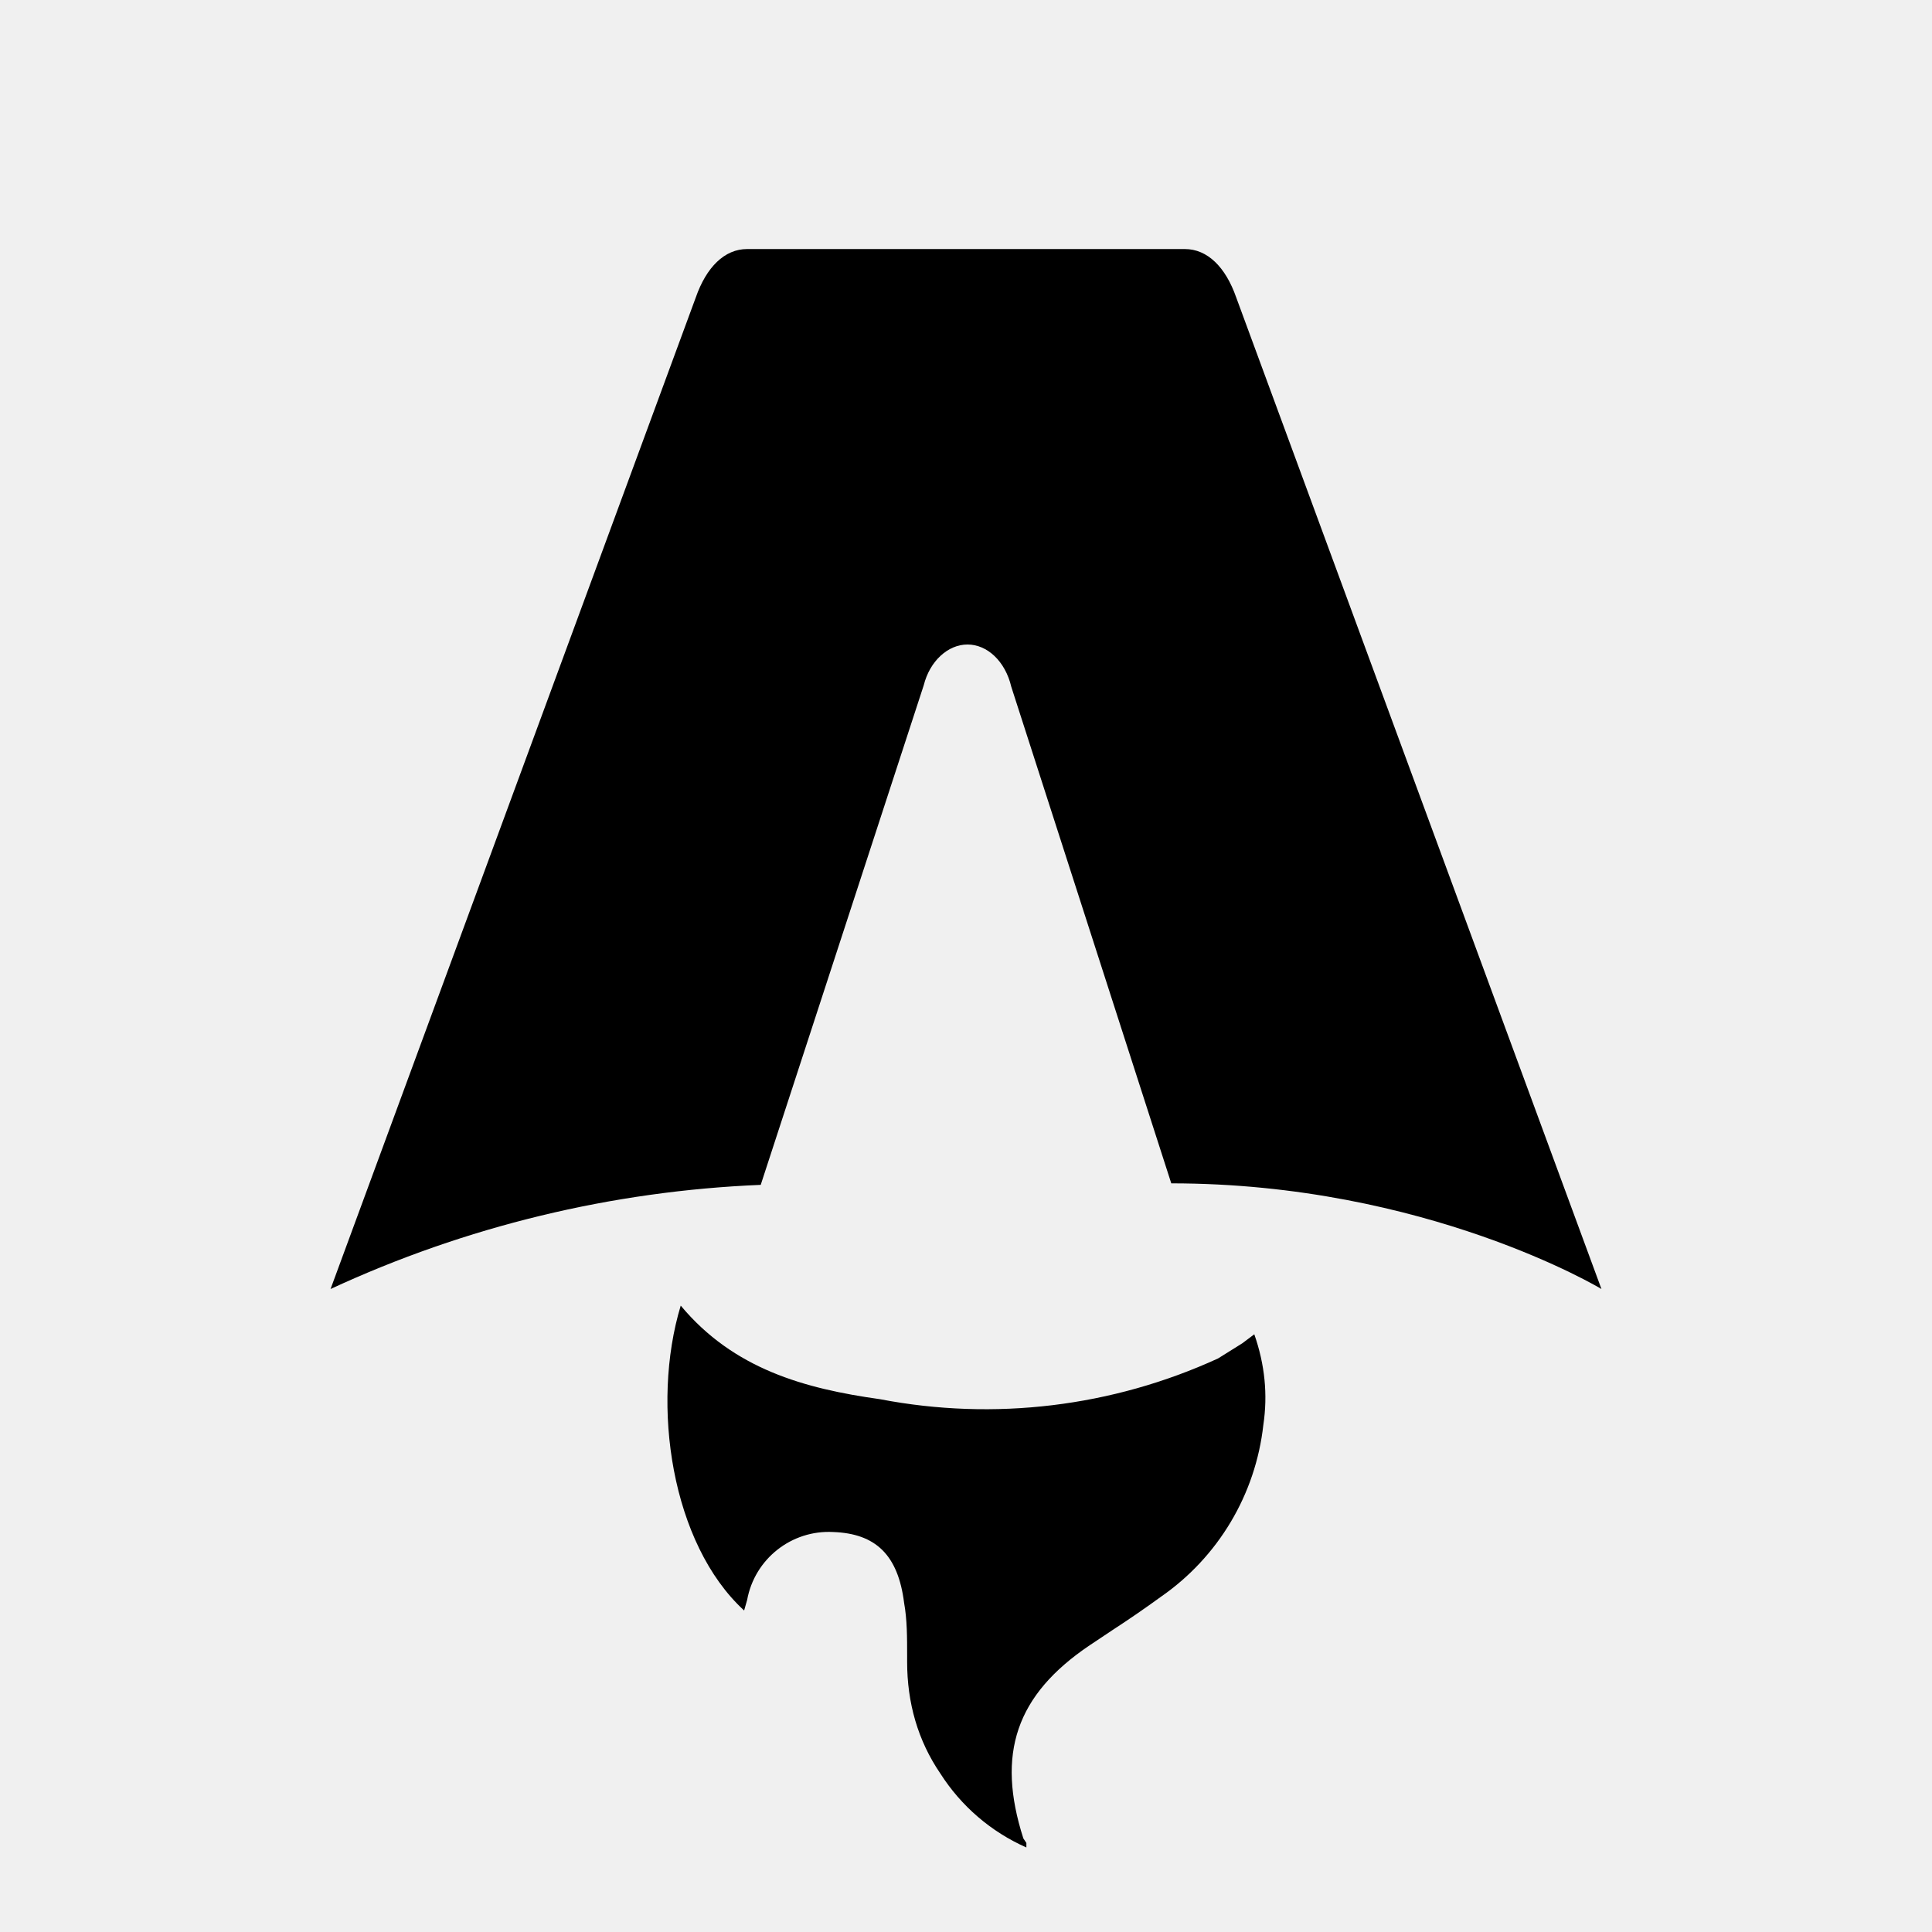
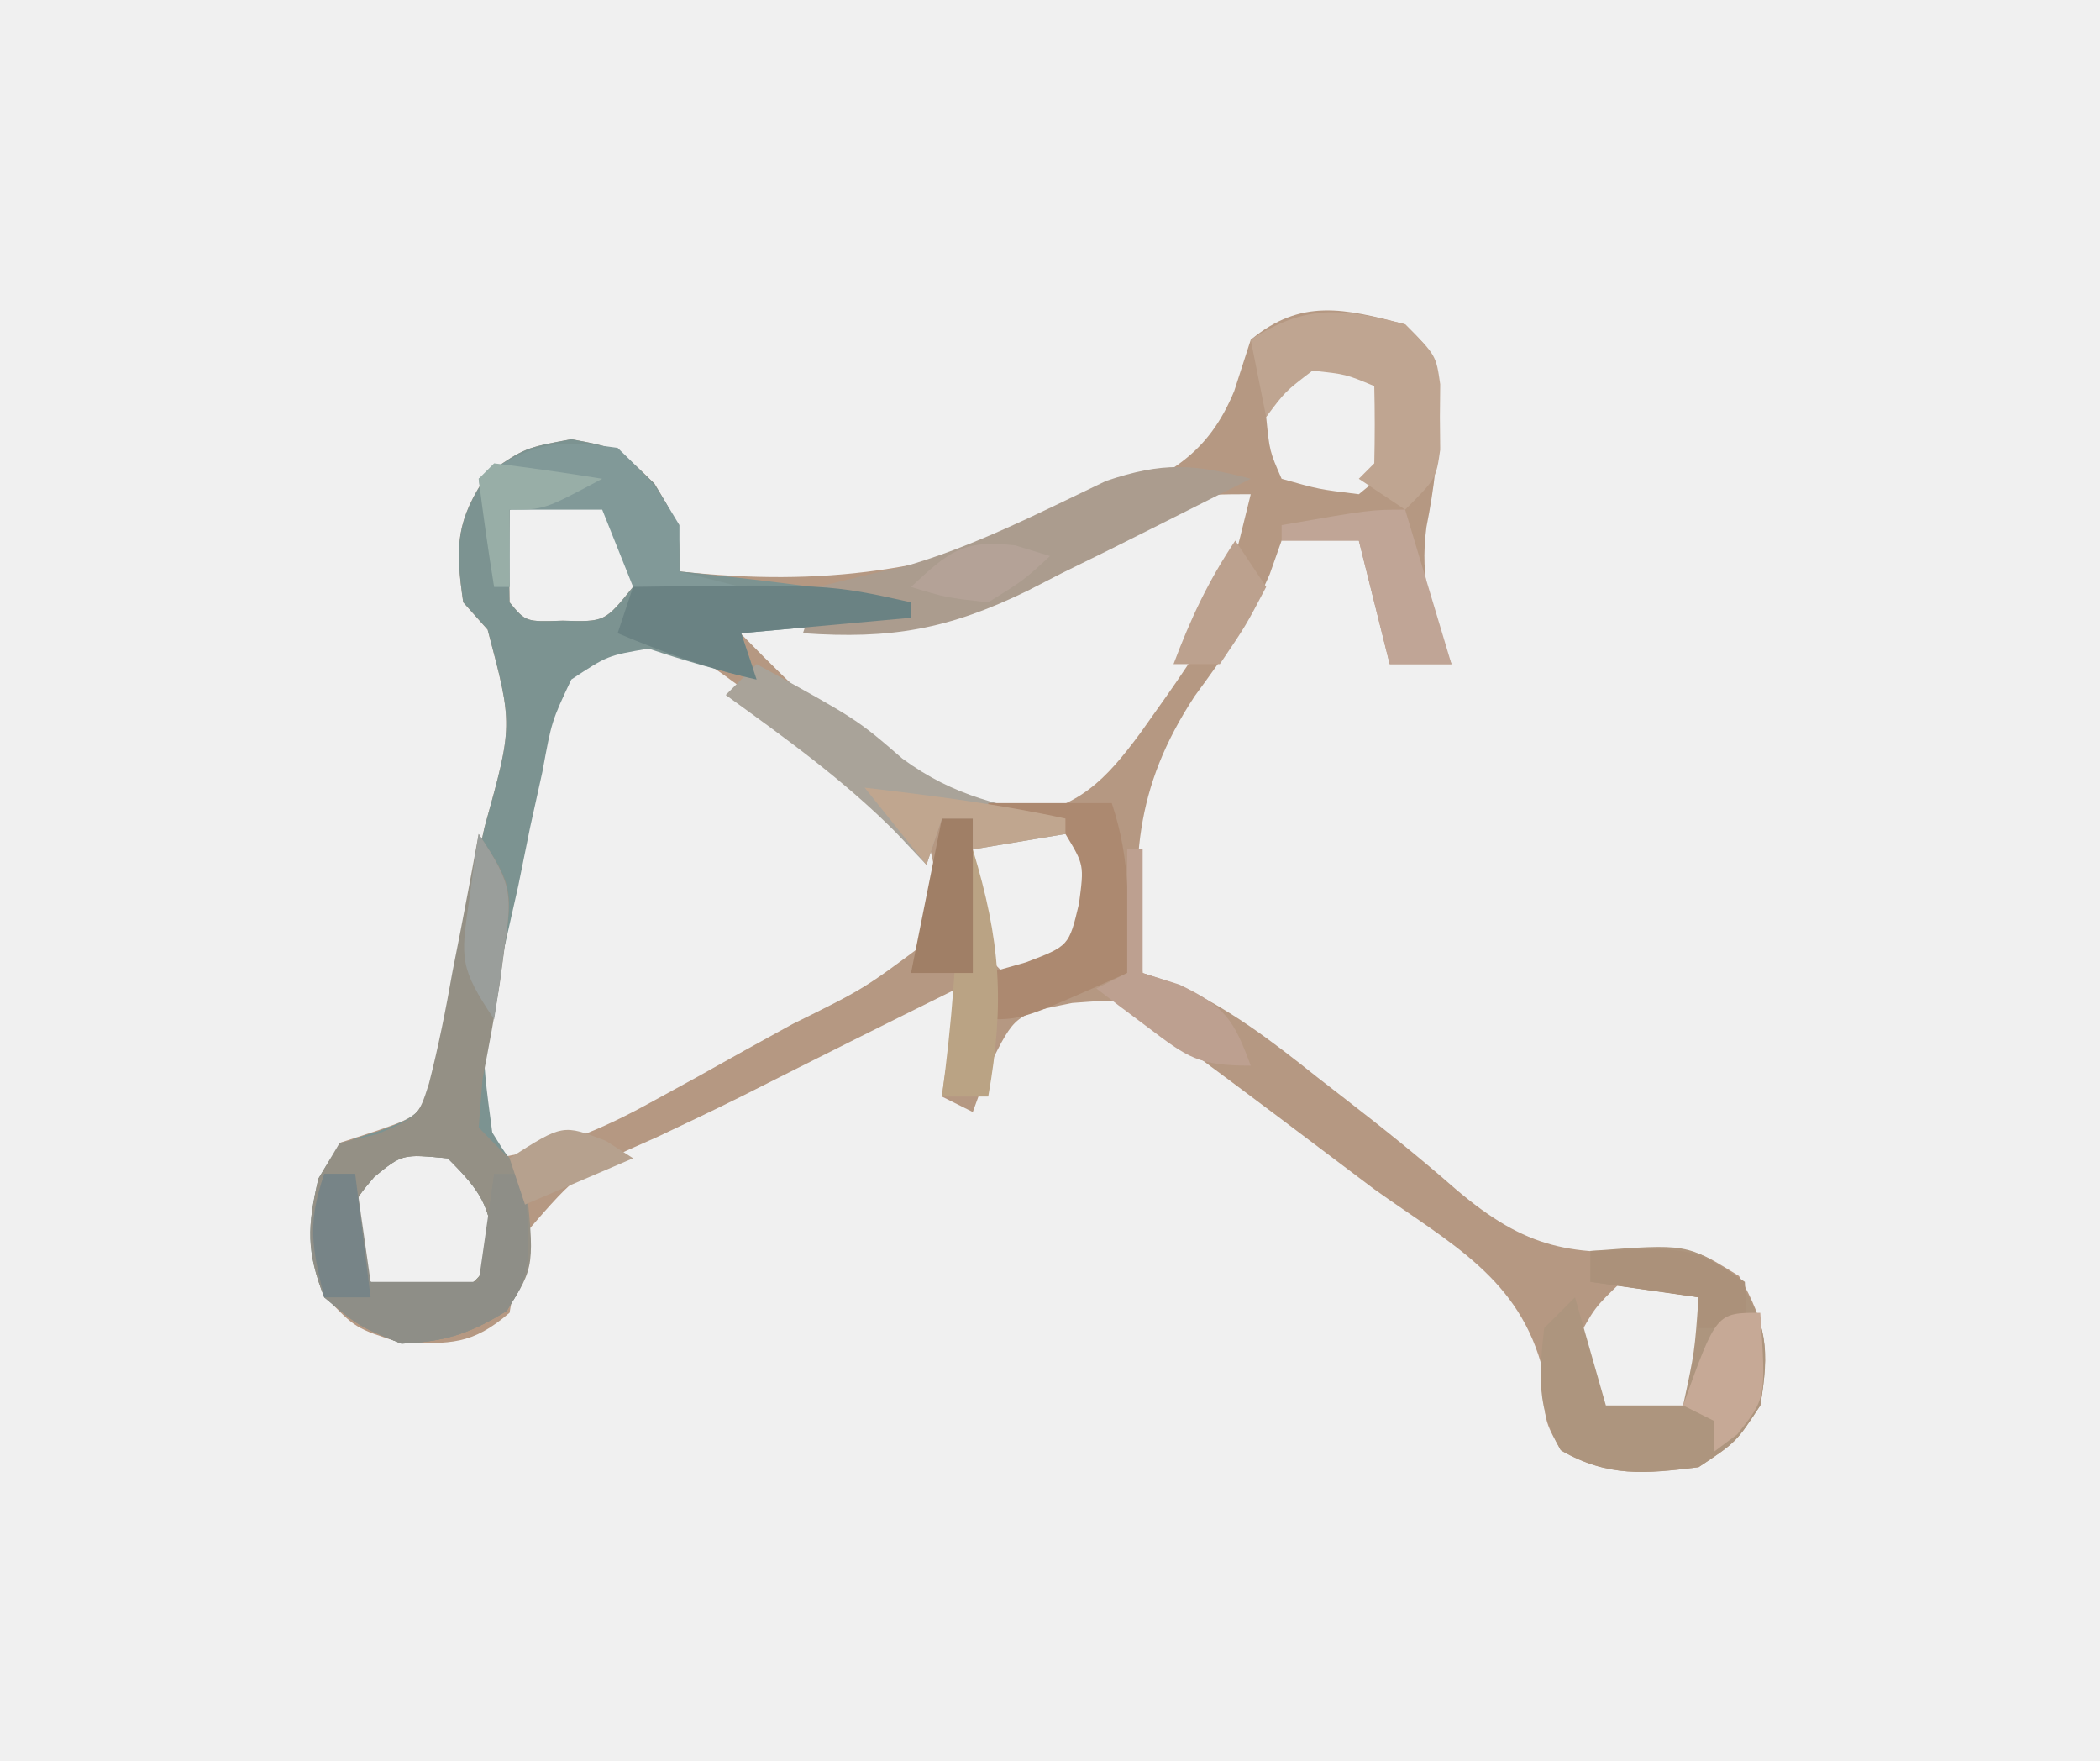
- <svg xmlns="http://www.w3.org/2000/svg" fill="none" viewBox="0 0 128 128">
-   <path d="M50.4 78.5a75.1 75.1 0 0 0-28.5 6.9l24.2-65.7c.7-2 1.9-3.2 3.4-3.2h29c1.5 0 2.7 1.2 3.4 3.2l24.2 65.7s-11.6-7-28.5-7L67 45.5c-.4-1.7-1.6-2.8-2.9-2.8-1.3 0-2.5 1.1-2.9 2.7L50.4 78.5Zm-1.1 28.2Zm-4.2-20.2c-2 6.6-.6 15.8 4.2 20.2a17.5 17.5 0 0 1 .2-.7 5.5 5.5 0 0 1 5.7-4.5c2.8.1 4.3 1.5 4.7 4.7.2 1.1.2 2.3.2 3.5v.4c0 2.7.7 5.2 2.2 7.4a13 13 0 0 0 5.7 4.9v-.3l-.2-.3c-1.8-5.6-.5-9.5 4.4-12.8l1.5-1a73 73 0 0 0 3.2-2.2 16 16 0 0 0 6.8-11.4c.3-2 .1-4-.6-6l-.8.6-1.6 1a37 37 0 0 1-22.4 2.7c-5-.7-9.7-2-13.2-6.2Z" />
-   <style>
-         path { fill: #000; }
-         @media (prefers-color-scheme: dark) {
-             path { fill: #FFF; }
-         }
-     </style>
+ <svg xmlns="http://www.w3.org/2000/svg" version="1.1" width="136" height="114">
+   <path d="M0 0 C2 2 2 2 2.19 5.75 C2.14 8.35 1.89 10.55 1.38 13.12 C0.92 16.6 1.7 18.79 3 22 C1.68 22 0.36 22 -1 22 C-1.99 18.04 -1.99 18.04 -3 14 C-4.65 14 -6.3 14 -8 14 C-8.38 15.08 -8.38 15.08 -8.77 16.18 C-10.07 19.17 -11.7 21.44 -13.62 24.06 C-17.58 30.07 -17.77 34.99 -17 42 C-16.31 42.23 -15.61 42.46 -14.89 42.7 C-11.42 44.26 -8.64 46.4 -5.69 48.75 C-5.11 49.2 -4.54 49.64 -3.95 50.1 C-1.48 52.01 0.93 53.94 3.27 55.99 C7.9 59.93 10.77 60.34 16.79 59.97 C19 60 19 60 21.62 61.62 C23.42 64.73 23.59 66.47 23 70 C21.44 72.38 21.44 72.38 19 74 C15.57 74.42 13.18 74.67 10.12 72.94 C9 71 9 71 8.94 67.81 C7.45 61.76 2.91 59.51 -2 56 C-4.13 54.4 -6.25 52.79 -8.38 51.19 C-10.25 49.79 -12.12 48.39 -14 47 C-14.7 46.42 -15.41 45.84 -16.13 45.24 C-18.12 43.68 -18.12 43.68 -21.56 43.94 C-25.26 44.67 -25.26 44.67 -26.94 48.06 C-27.46 49.52 -27.46 49.52 -28 51 C-28.99 50.5 -28.99 50.5 -30 50 C-29.67 47.69 -29.34 45.38 -29 43 C-33.65 45.3 -38.29 47.62 -42.92 49.96 C-44.75 50.87 -46.59 51.75 -48.44 52.62 C-53.49 54.85 -53.49 54.85 -56.97 58.86 C-57.39 60.55 -57.7 62.28 -58 64 C-60.46 66.11 -61.81 66 -65.06 65.94 C-68 65 -68 65 -70 62.88 C-71.39 58.88 -70.73 56.81 -69 53 C-68.18 52.73 -67.37 52.47 -66.53 52.19 C-63.72 51.21 -63.72 51.21 -62.83 48.17 C-62.59 47 -62.35 45.82 -62.09 44.6 C-61.83 43.32 -61.56 42.03 -61.28 40.71 C-61.15 40.04 -61.03 39.37 -60.89 38.68 C-60.5 36.63 -60.07 34.6 -59.62 32.56 C-57.78 25.95 -57.78 25.95 -59.42 19.77 C-59.94 19.19 -60.46 18.6 -61 18 C-61.53 14.35 -61.48 12.69 -59.38 9.62 C-57 8 -57 8 -54 7.44 C-51 8 -51 8 -48.62 10.31 C-47 13 -47 13 -47 16 C-37.69 17 -30.41 15.99 -21.75 12.44 C-20.93 12.12 -20.11 11.79 -19.26 11.46 C-15.27 9.71 -12.78 8.45 -11.07 4.32 C-10.54 2.67 -10.54 2.67 -10 1 C-6.74 -1.7 -3.94 -1.03 0 0 Z M-6 2 C-7.85 3.69 -7.85 3.69 -9 6 C-8.78 8.21 -8.78 8.21 -8 10 C-5.6 10.68 -5.6 10.68 -3 11 C-0.75 9.17 -0.75 9.17 -0.75 6.5 C-0.75 3.83 -0.75 3.83 -3 2 C-3.99 2 -4.98 2 -6 2 Z M-58 12 C-58.04 14 -58.04 16 -58 18 C-56.95 19.27 -56.95 19.27 -54.56 19.19 C-51.83 19.27 -51.83 19.27 -50 17 C-50.32 14.4 -50.32 14.4 -51 12 C-54.58 11 -54.58 11 -58 12 Z M-17.65 12.75 C-26.82 17.57 -33.44 20.32 -44 19 C-42.37 20.73 -40.72 22.37 -39 24 C-38.35 24.64 -37.69 25.27 -37.02 25.93 C-33.33 29.19 -30.09 31.63 -25.06 31.94 C-21.11 31.27 -19.44 29.56 -17.14 26.45 C-12.02 19.26 -12.02 19.26 -10 11 C-13.76 11 -14.61 11.08 -17.65 12.75 Z M-55 23 C-56.39 25.77 -56.39 25.77 -56.97 29.06 C-57.23 30.25 -57.49 31.44 -57.76 32.67 C-58.13 34.53 -58.13 34.53 -58.5 36.44 C-58.78 37.68 -59.05 38.92 -59.34 40.2 C-60.96 46.34 -60.96 46.34 -60.06 52.39 C-59.71 52.92 -59.36 53.45 -59 54 C-55.1 53.4 -52.18 52.22 -48.73 50.31 C-47.76 49.78 -46.79 49.25 -45.79 48.7 C-44.79 48.14 -43.78 47.58 -42.75 47 C-41.73 46.44 -40.71 45.88 -39.66 45.3 C-35.06 43.03 -35.06 43.03 -31 40 C-30.08 36.8 -30.08 36.8 -31 33 C-34 29.87 -37.45 27.47 -41 25 C-41.72 24.47 -42.44 23.93 -43.19 23.38 C-48.44 19.51 -49.3 19.5 -55 23 Z M-28 34 C-28.25 36.96 -28.25 36.96 -28 40 C-27.34 40.66 -26.68 41.32 -26 42 C-23.07 41.63 -22.14 41.14 -20 39 C-20.32 35.9 -20.32 35.9 -21 33 C-24.81 32.56 -24.81 32.56 -28 34 Z M-66.75 55.19 C-68.3 57.01 -68.3 57.01 -67.69 59.69 C-67.46 60.45 -67.23 61.21 -67 62 C-64.65 62.77 -64.65 62.77 -62 63 C-60.02 61.94 -60.02 61.94 -59 60 C-59.27 57.03 -59.85 56.15 -62 54 C-64.94 53.72 -64.94 53.72 -66.75 55.19 Z M14 62 C12.26 63.67 12.26 63.67 11 66 C11.71 68.73 11.71 68.73 13 71 C15.42 71.17 15.42 71.17 18 71 C18.66 70.34 19.32 69.68 20 69 C19.68 65.9 19.68 65.9 19 63 C17.35 62.67 15.7 62.34 14 62 Z " fill="#B59882" transform="translate(91,21)" />
+   <path d="M0 0 C3 0.56 3 0.56 5.38 2.88 C7 5.56 7 5.56 7 8.56 C7.58 8.62 8.16 8.68 8.76 8.75 C13.2 9.22 17.6 9.77 22 10.56 C22 10.89 22 11.22 22 11.56 C18.37 11.89 14.74 12.22 11 12.56 C11.33 13.55 11.66 14.54 12 15.56 C9.61 14.99 7.33 14.34 5 13.56 C2.35 14.01 2.35 14.01 0 15.56 C-1.27 18.25 -1.27 18.25 -1.87 21.52 C-2.13 22.72 -2.4 23.91 -2.67 25.14 C-2.92 26.39 -3.18 27.65 -3.44 28.94 C-3.72 30.18 -4 31.43 -4.29 32.71 C-5.93 38.84 -5.93 38.84 -5.12 44.89 C-4.11 46.52 -4.11 46.52 -3 47.56 C-2.54 53.83 -2.54 53.83 -4.19 56.44 C-6.57 57.92 -8.18 58.43 -11 58.56 C-13.75 57.44 -13.75 57.44 -16 55.56 C-17.17 52.59 -17.1 50.98 -16.38 47.88 C-15 45.56 -15 45.56 -12.53 44.82 C-9.72 43.77 -9.72 43.77 -8.83 40.74 C-8.59 39.56 -8.35 38.38 -8.09 37.16 C-7.83 35.88 -7.56 34.6 -7.28 33.27 C-7.15 32.6 -7.03 31.93 -6.89 31.24 C-6.5 29.2 -6.07 27.16 -5.62 25.12 C-3.78 18.51 -3.78 18.51 -5.42 12.33 C-5.94 11.75 -6.46 11.16 -7 10.56 C-7.53 6.91 -7.48 5.26 -5.38 2.19 C-3 0.56 -3 0.56 0 0 Z M-4 4.56 C-4.04 6.56 -4.04 8.56 -4 10.56 C-2.95 11.83 -2.95 11.83 -0.56 11.75 C2.17 11.83 2.17 11.83 4 9.56 C3.68 6.96 3.68 6.96 3 4.56 C-0.58 3.56 -0.58 3.56 -4 4.56 Z M-12.75 47.75 C-14.3 49.57 -14.3 49.57 -13.69 52.25 C-13.46 53.01 -13.23 53.78 -13 54.56 C-10.65 55.33 -10.65 55.33 -8 55.56 C-6.02 54.5 -6.02 54.5 -5 52.56 C-5.27 49.59 -5.85 48.71 -8 46.56 C-10.94 46.28 -10.94 46.28 -12.75 47.75 Z " fill="#7C9391" transform="translate(37,28.4375)" />
+   <path d="M0 0 C2.18 3.26 2.21 3.62 1.69 7.25 C1.58 8.04 1.48 8.83 1.37 9.65 C1.04 11.73 0.65 13.8 0.25 15.88 C0.17 16.91 0.09 17.94 0 19 C0.98 20.02 1.98 21.02 3 22 C3.64 27.99 3.64 27.99 1.81 30.88 C-0.57 32.35 -2.18 32.87 -5 33 C-7.75 31.88 -7.75 31.88 -10 30 C-11.17 27.03 -11.1 25.41 -10.38 22.31 C-9.92 21.55 -9.47 20.79 -9 20 C-8.19 19.81 -7.39 19.62 -6.56 19.43 C-3.9 18.29 -3.9 18.29 -3.22 16.16 C-2.6 13.74 -2.12 11.33 -1.69 8.88 C-1.52 8.03 -1.35 7.18 -1.18 6.3 C-0.77 4.2 -0.38 2.1 0 0 Z M-6.75 22.19 C-8.3 24.01 -8.3 24.01 -7.69 26.69 C-7.46 27.45 -7.23 28.21 -7 29 C-4.65 29.77 -4.65 29.77 -2 30 C-0.02 28.94 -0.02 28.94 1 27 C0.73 24.03 0.15 23.15 -2 21 C-4.94 20.72 -4.94 20.72 -6.75 22.19 Z " fill="#949085" transform="translate(31,54)" />
+   <path d="M0 0 C6.28 -0.48 6.28 -0.48 9.44 1.62 C11.47 4.72 11.61 6.36 11 10 C9.44 12.38 9.44 12.38 7 14 C3.51 14.43 1.15 14.67 -1.94 12.88 C-3.48 10.15 -3.33 8.07 -3 5 C-2.34 4.34 -1.68 3.68 -1 3 C-0.34 5.31 0.32 7.62 1 10 C2.65 10 4.3 10 6 10 C6.75 6.53 6.75 6.53 7 3 C4.69 2.67 2.38 2.34 0 2 C0 1.34 0 0.68 0 0 Z " fill="#AD957E" transform="translate(103,81)" />
+   <path d="M0 0 C-0.58 0.29 -1.16 0.58 -1.76 0.88 C-3.14 1.57 -4.51 2.26 -5.89 2.96 C-8 4.03 -10.12 5.08 -12.25 6.12 C-13.34 6.68 -13.34 6.68 -14.45 7.25 C-19.58 9.75 -23.3 10.4 -29 10 C-28.67 9.01 -28.34 8.02 -28 7 C-26.23 6.55 -24.45 6.11 -22.65 5.74 C-18.01 4.44 -13.71 2.21 -9.37 0.14 C-5.69 -1.1 -3.71 -0.97 0 0 Z " fill="#AB9C8E" transform="translate(81,31)" />
+   <path d="M0 0 C0.66 0 1.32 0 2 0 C2.33 2.31 2.66 4.62 3 7 C5.31 7 7.62 7 10 7 C10.33 4.69 10.66 2.38 11 0 C11.66 0 12.32 0 13 0 C13.36 6.43 13.36 6.43 11.81 8.88 C9.43 10.35 7.82 10.87 5 11 C2.25 9.88 2.25 9.88 0 8 C-1.16 4.68 -1.12 3.37 0 0 Z " fill="#8E8E87" transform="translate(21,76)" />
+   <path d="M0 0 C2 2 2 2 2.27 3.88 C2.26 4.58 2.26 5.28 2.25 6 C2.26 6.7 2.26 7.4 2.27 8.12 C2 10 2 10 0 12 C-0.99 11.34 -1.98 10.68 -3 10 C-2.67 9.67 -2.34 9.34 -2 9 C-1.96 7.33 -1.96 5.67 -2 4 C-3.84 3.23 -3.84 3.23 -6 3 C-7.77 4.35 -7.77 4.35 -9 6 C-9.33 4.35 -9.66 2.7 -10 1 C-6.43 -1.33 -4.06 -1.06 0 0 Z " fill="#BFA591" transform="translate(91,21)" />
+   <path d="M0 0 C2.38 2.31 2.38 2.31 4 5 C4 5.99 4 6.98 4 8 C5.32 8.33 6.64 8.66 8 9 C5.69 9 3.38 9 1 9 C0.34 7.35 -0.32 5.7 -1 4 C-2.98 4 -4.96 4 -7 4 C-7 5.65 -7 7.3 -7 9 C-7.33 9 -7.66 9 -8 9 C-8.33 6.69 -8.66 4.38 -9 2 C-5.5 -0.33 -4.11 -0.59 0 0 Z " fill="#819998" transform="translate(40,29)" />
+   <path d="M0 0 C6.51 3.58 6.51 3.58 9.44 6.12 C12.87 8.63 15.85 9.16 20 10 C20 10.33 20 10.66 20 11 C18.02 11.33 16.04 11.66 14 12 C14 11.34 14 10.68 14 10 C13.34 10 12.68 10 12 10 C11.67 10.99 11.34 11.98 11 13 C10.34 12.3 9.68 11.6 9 10.88 C5.65 7.51 1.84 4.78 -2 2 C-1.34 1.34 -0.68 0.68 0 0 Z " fill="#A9A399" transform="translate(49,43)" />
+   <path d="M0 0 C2.64 0 5.28 0 8 0 C9.28 3.85 9.07 6.95 9 11 C2.25 14 2.25 14 0 14 C0 13.01 0 12.02 0 11 C0.8 10.77 1.61 10.55 2.44 10.31 C5.23 9.25 5.23 9.25 5.88 6.5 C6.21 4 6.21 4 5 2 C2.47 1.34 2.47 1.34 0 1 C0 0.67 0 0.34 0 0 Z " fill="#AC8970" transform="translate(64,52)" />
+   <path d="M0 0 C12.67 -0.18 12.67 -0.18 18 1 C18 1.33 18 1.66 18 2 C12.55 2.49 12.55 2.49 7 3 C7.33 3.99 7.66 4.98 8 6 C4.85 5.3 1.97 4.24 -1 3 C-0.67 2.01 -0.34 1.02 0 0 Z " fill="#6A8283" transform="translate(41,38)" />
+   <path d="M0 0 C0.99 3.3 1.98 6.6 3 10 C1.68 10 0.36 10 -1 10 C-1.66 7.36 -2.32 4.72 -3 2 C-4.65 2 -6.3 2 -8 2 C-8 1.67 -8 1.34 -8 1 C-2.25 0 -2.25 0 0 0 Z " fill="#C0A596" transform="translate(91,33)" />
+   <path d="M0 0 C0.33 0 0.66 0 1 0 C1 2.64 1 5.28 1 8 C1.78 8.25 2.57 8.49 3.38 8.75 C6.32 10.15 6.9 11.01 8 14 C4.6 14 3.93 13.48 1.31 11.5 C0.69 11.04 0.07 10.57 -0.57 10.09 C-1.28 9.55 -1.28 9.55 -2 9 C-1.34 8.67 -0.68 8.34 0 8 C0 5.36 0 2.72 0 0 Z " fill="#BDA090" transform="translate(73,55)" />
+   <path d="M0 0 C6.62 -0.25 6.62 -0.25 10 2 C10.19 5.62 10.19 5.62 10 9 C9.67 7.68 9.34 6.36 9 5 C8.34 5 7.68 5 7 5 C7 4.34 7 3.68 7 3 C4.69 2.67 2.38 2.34 0 2 C0 1.34 0 0.68 0 0 Z " fill="#AB917A" transform="translate(103,81)" />
+   <path d="M0 0 C0.33 0 0.66 0 1 0 C2.79 5.9 3.08 9.93 2 16 C1.01 16 0.02 16 -1 16 C-0.93 15.43 -0.86 14.86 -0.78 14.28 C-0.2 9.48 0.1 4.83 0 0 Z " fill="#BAA384" transform="translate(62,55)" />
+   <path d="M0 0 C0.66 0 1.32 0 2 0 C2 3.3 2 6.6 2 10 C0.68 10 -0.64 10 -2 10 C-1.34 6.7 -0.68 3.4 0 0 Z " fill="#A07F66" transform="translate(61,53)" />
+   <path d="M0 0 C2.24 3.35 2.17 3.91 1.62 7.69 C1.46 8.9 1.46 8.9 1.29 10.14 C1.19 10.75 1.1 11.37 1 12 C-1.24 8.65 -1.17 8.09 -0.62 4.31 C-0.51 3.5 -0.4 2.7 -0.29 1.86 C-0.19 1.25 -0.1 0.63 0 0 Z " fill="#9A9E9B" transform="translate(31,54)" />
+   <path d="M0 0 C4.38 0.52 8.69 1.06 13 2 C13 2.33 13 2.66 13 3 C11.02 3.33 9.04 3.66 7 4 C7 3.34 7 2.68 7 2 C6.34 2 5.68 2 5 2 C4.67 2.99 4.34 3.98 4 5 C2.68 3.35 1.36 1.7 0 0 Z " fill="#C0A68F" transform="translate(56,51)" />
+   <path d="M0 0 C0.66 0 1.32 0 2 0 C2.33 2.64 2.66 5.28 3 8 C2.01 8 1.02 8 0 8 C-0.8 4.71 -1.1 3.29 0 0 Z " fill="#778487" transform="translate(21,76)" />
+   <path d="M0 0 C0.66 0.99 1.32 1.98 2 3 C0.69 5.5 0.69 5.5 -1 8 C-1.99 8 -2.98 8 -4 8 C-2.88 5.03 -1.78 2.67 0 0 Z " fill="#BCA18E" transform="translate(80,35)" />
+   <path d="M0 0 C0.37 5.54 0.37 5.54 -1.5 7.88 C-2 8.25 -2.49 8.62 -3 9 C-3 8.34 -3 7.68 -3 7 C-3.66 6.67 -4.32 6.34 -5 6 C-2.85 0 -2.85 0 0 0 Z " fill="#C6A996" transform="translate(114,85)" />
+   <path d="M0 0 C1.11 0.34 1.11 0.34 2.25 0.69 C0.56 2.25 0.56 2.25 -1.75 3.69 C-4.5 3.38 -4.5 3.38 -6.75 2.69 C-4.3 0.41 -3.41 -0.39 0 0 Z " fill="#B4A297" transform="translate(65.75,35.3125)" />
+   <path d="M0 0 C2.34 0.29 4.67 0.62 7 1 C3.25 3 3.25 3 1 3 C1 4.65 1 6.3 1 8 C0.67 8 0.34 8 0 8 C-0.38 5.67 -0.71 3.34 -1 1 C-0.67 0.67 -0.34 0.34 0 0 Z " fill="#98AEA7" transform="translate(32,30)" />
+   <path d="M0 0 C0.87 0.56 0.87 0.56 1.75 1.12 C-1.72 2.61 -1.72 2.61 -5.25 4.12 C-5.58 3.14 -5.91 2.14 -6.25 1.12 C-2.8 -1.09 -2.8 -1.09 0 0 Z " fill="#B6A18E" transform="translate(39.25,73.875)" />
</svg>
